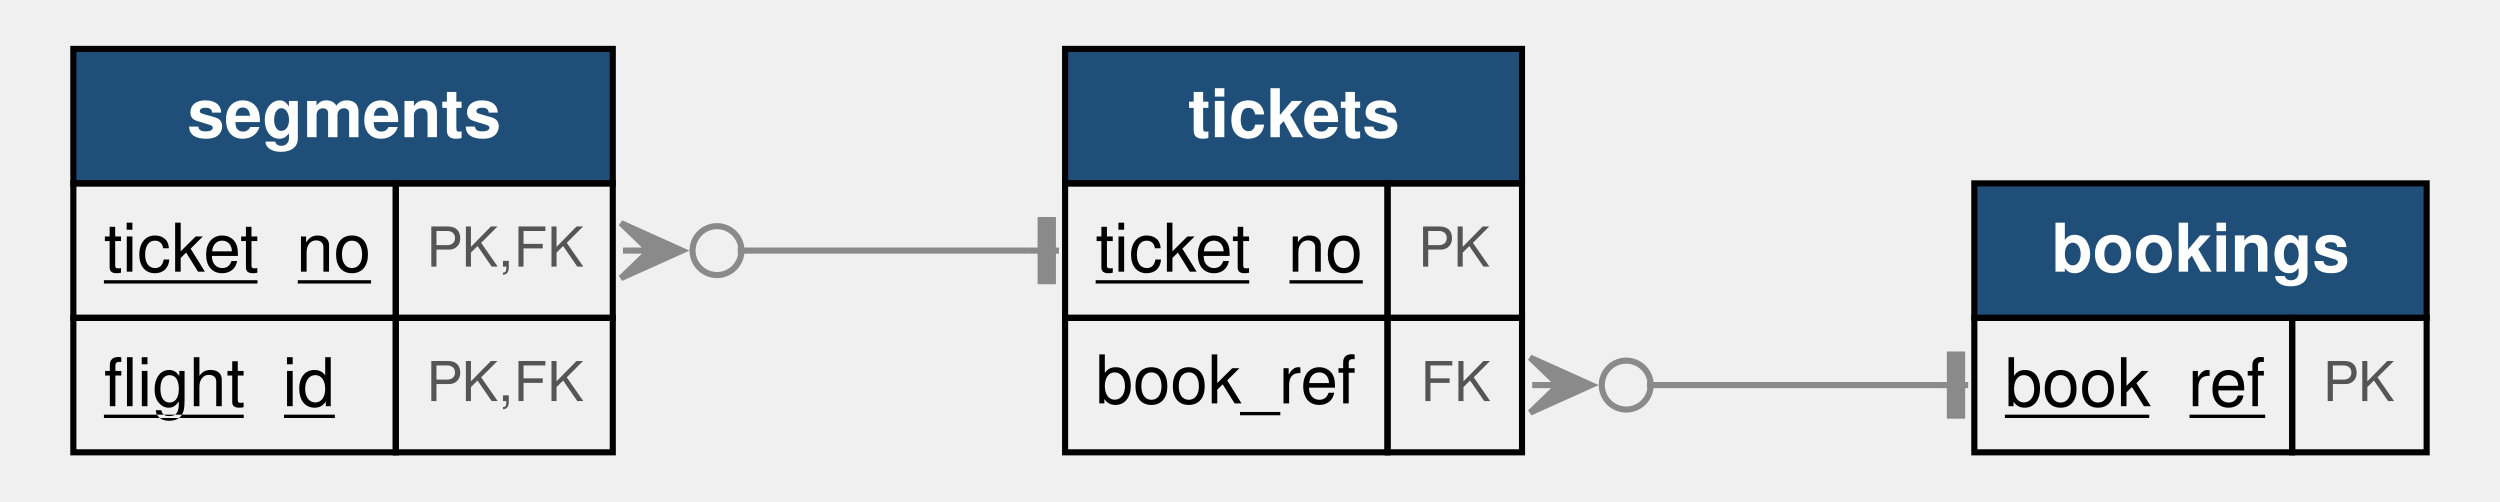
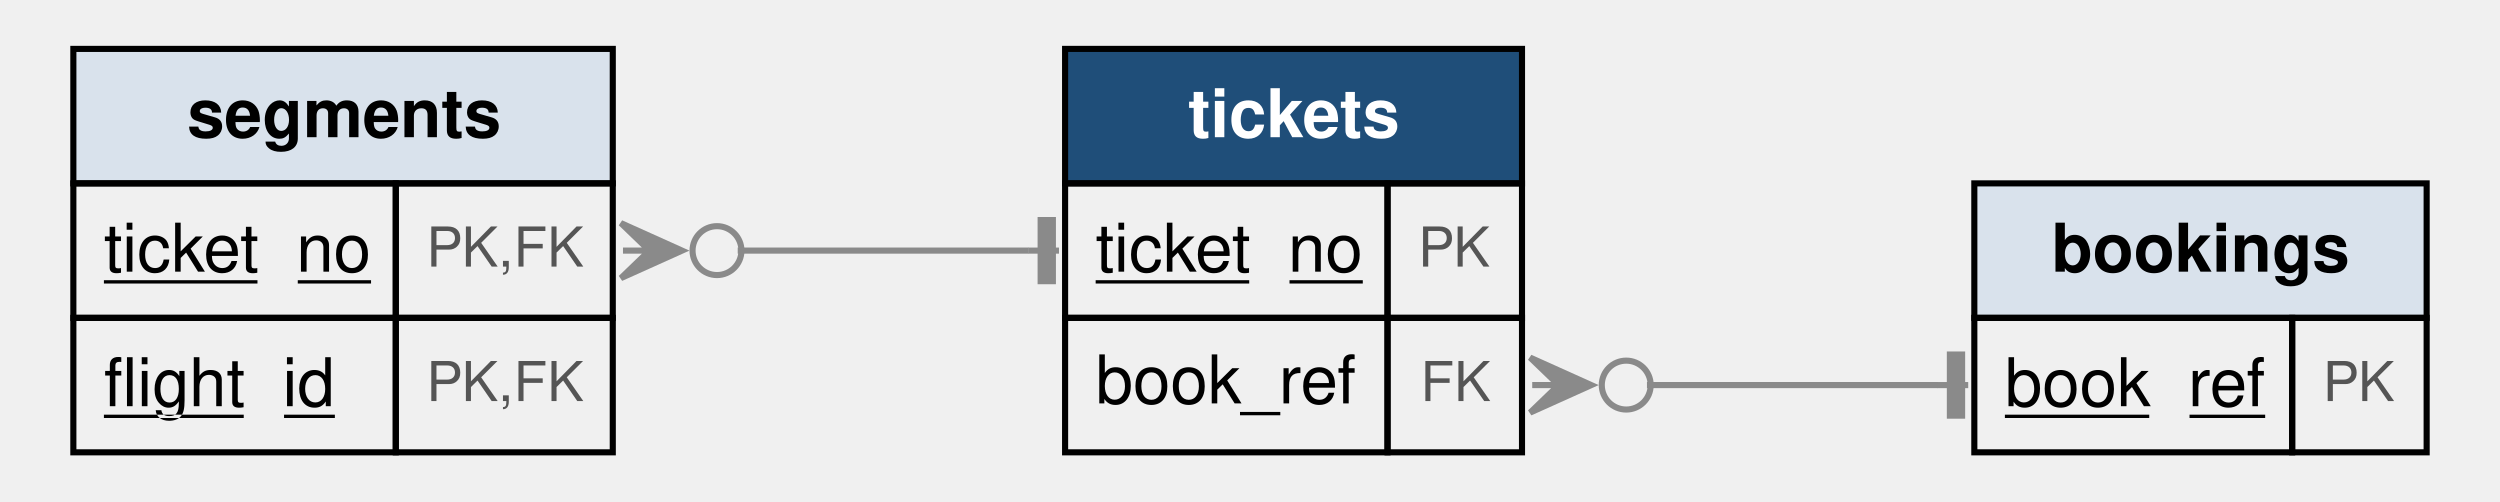
<svg xmlns="http://www.w3.org/2000/svg" width="409pt" height="82pt" viewBox="0.00 0.00 409.00 82.00">
  <g id="graph0" class="graph" transform="scale(1 1) rotate(0) translate(4 78)">
    <g id="node1" class="node">
-       <polygon fill="#1f4e79" stroke="none" points="319,-26 319,-48 393,-48 393,-26 319,-26" />
+       <polygon fill="#d9e2ec" stroke="none" points="319,-26 319,-48 393,-48 393,-26 319,-26" />
      <polygon fill="none" stroke="black" points="319,-26 319,-48 393,-48 393,-26 319,-26" />
-       <text xml:space="preserve" text-anchor="start" x="331.62" y="-33.55" font-family="Helvetica,sans-Serif" font-weight="bold" font-size="11.00" fill="white">bookings</text>
+       <text xml:space="preserve" text-anchor="start" x="331.62" y="-33.55" font-family="Helvetica,sans-Serif" font-weight="bold" font-size="11.00">bookings</text>
      <polygon fill="none" stroke="black" points="319,-4 319,-26 371,-26 371,-4 319,-4" />
      <text xml:space="preserve" text-anchor="start" x="324" y="-11.55" font-family="Helvetica,sans-Serif" text-decoration="underline" font-size="11.00">book_ref</text>
      <polygon fill="none" stroke="black" points="371,-4 371,-26 393,-26 393,-4 371,-4" />
      <text xml:space="preserve" text-anchor="start" x="376" y="-12.38" font-family="Helvetica,sans-Serif" font-size="9.00" fill="#555555">PK</text>
    </g>
    <g id="node2" class="node">
      <polygon fill="#1f4e79" stroke="none" points="170.25,-48 170.25,-70 245,-70 245,-48 170.25,-48" />
      <polygon fill="none" stroke="black" points="170.25,-48 170.25,-70 245,-70 245,-48 170.25,-48" />
      <text xml:space="preserve" text-anchor="start" x="190.38" y="-55.55" font-family="Helvetica,sans-Serif" font-weight="bold" font-size="11.00" fill="white">tickets</text>
      <polygon fill="none" stroke="black" points="170.25,-26 170.25,-48 223,-48 223,-26 170.25,-26" />
      <text xml:space="preserve" text-anchor="start" x="175.25" y="-33.55" font-family="Helvetica,sans-Serif" text-decoration="underline" font-size="11.00">ticket_no</text>
      <polygon fill="none" stroke="black" points="223,-26 223,-48 245,-48 245,-26 223,-26" />
      <text xml:space="preserve" text-anchor="start" x="228" y="-34.38" font-family="Helvetica,sans-Serif" font-size="9.00" fill="#555555">PK</text>
      <polygon fill="none" stroke="black" points="170.25,-4 170.25,-26 223,-26 223,-4 170.25,-4" />
      <text xml:space="preserve" text-anchor="start" x="175.25" y="-12" font-family="Helvetica,sans-Serif" font-size="11.00">book_ref</text>
      <polygon fill="none" stroke="black" points="223,-4 223,-26 245,-26 245,-4 223,-4" />
      <text xml:space="preserve" text-anchor="start" x="228.38" y="-12.38" font-family="Helvetica,sans-Serif" font-size="9.00" fill="#555555">FK</text>
    </g>
    <g id="edge1" class="edge">
      <path fill="none" stroke="#8a8a8a" d="M265.44,-15C281.93,-15 292.12,-15 313.06,-15" />
      <polygon fill="#8a8a8a" stroke="#8a8a8a" points="256.33,-15 246.33,-10.5 251,-15 246.67,-15 246.67,-15 246.67,-15 251,-15 246.33,-19.5 256.33,-15" />
      <ellipse fill="none" stroke="#8a8a8a" cx="262.05" cy="-15" rx="4" ry="4" />
      <polygon fill="#8a8a8a" stroke="#8a8a8a" points="317,-10 317,-20 315,-20 315,-10 317,-10" />
      <polyline fill="none" stroke="#8a8a8a" points="318,-15 313,-15" />
    </g>
    <g id="node3" class="node">
-       <polygon fill="#1f4e79" stroke="none" points="8,-48 8,-70 96.25,-70 96.25,-48 8,-48" />
+       <polygon fill="#d9e2ec" stroke="none" points="8,-48 8,-70 96.25,-70 96.25,-48 8,-48" />
      <polygon fill="none" stroke="black" points="8,-48 8,-70 96.25,-70 96.25,-48 8,-48" />
-       <text xml:space="preserve" text-anchor="start" x="26.62" y="-55.55" font-family="Helvetica,sans-Serif" font-weight="bold" font-size="11.00" fill="white">segments</text>
+       <text xml:space="preserve" text-anchor="start" x="26.62" y="-55.55" font-family="Helvetica,sans-Serif" font-weight="bold" font-size="11.00">segments</text>
      <polygon fill="none" stroke="black" points="8,-26 8,-48 60.75,-48 60.75,-26 8,-26" />
      <text xml:space="preserve" text-anchor="start" x="13" y="-33.55" font-family="Helvetica,sans-Serif" text-decoration="underline" font-size="11.00">ticket_no</text>
      <polygon fill="none" stroke="black" points="60.75,-26 60.75,-48 96.25,-48 96.25,-26 60.75,-26" />
      <text xml:space="preserve" text-anchor="start" x="65.75" y="-34.38" font-family="Helvetica,sans-Serif" font-size="9.00" fill="#555555">PK,FK</text>
      <polygon fill="none" stroke="black" points="8,-4 8,-26 60.75,-26 60.75,-4 8,-4" />
      <text xml:space="preserve" text-anchor="start" x="13" y="-11.55" font-family="Helvetica,sans-Serif" text-decoration="underline" font-size="11.00">flight_id</text>
      <polygon fill="none" stroke="black" points="60.75,-4 60.75,-26 96.25,-26 96.25,-4 60.75,-4" />
      <text xml:space="preserve" text-anchor="start" x="65.75" y="-12.38" font-family="Helvetica,sans-Serif" font-size="9.00" fill="#555555">PK,FK</text>
    </g>
    <g id="edge2" class="edge">
      <path fill="none" stroke="#8a8a8a" d="M116.69,-37C133.18,-37 143.37,-37 164.31,-37" />
      <polygon fill="#8a8a8a" stroke="#8a8a8a" points="107.58,-37 97.58,-32.5 102.25,-37 97.92,-37 97.92,-37 97.92,-37 102.25,-37 97.58,-41.5 107.58,-37" />
      <ellipse fill="none" stroke="#8a8a8a" cx="113.3" cy="-37" rx="4" ry="4" />
      <polygon fill="#8a8a8a" stroke="#8a8a8a" points="168.25,-32 168.25,-42 166.25,-42 166.25,-32 168.25,-32" />
      <polyline fill="none" stroke="#8a8a8a" points="169.25,-37 164.25,-37" />
    </g>
  </g>
</svg>
